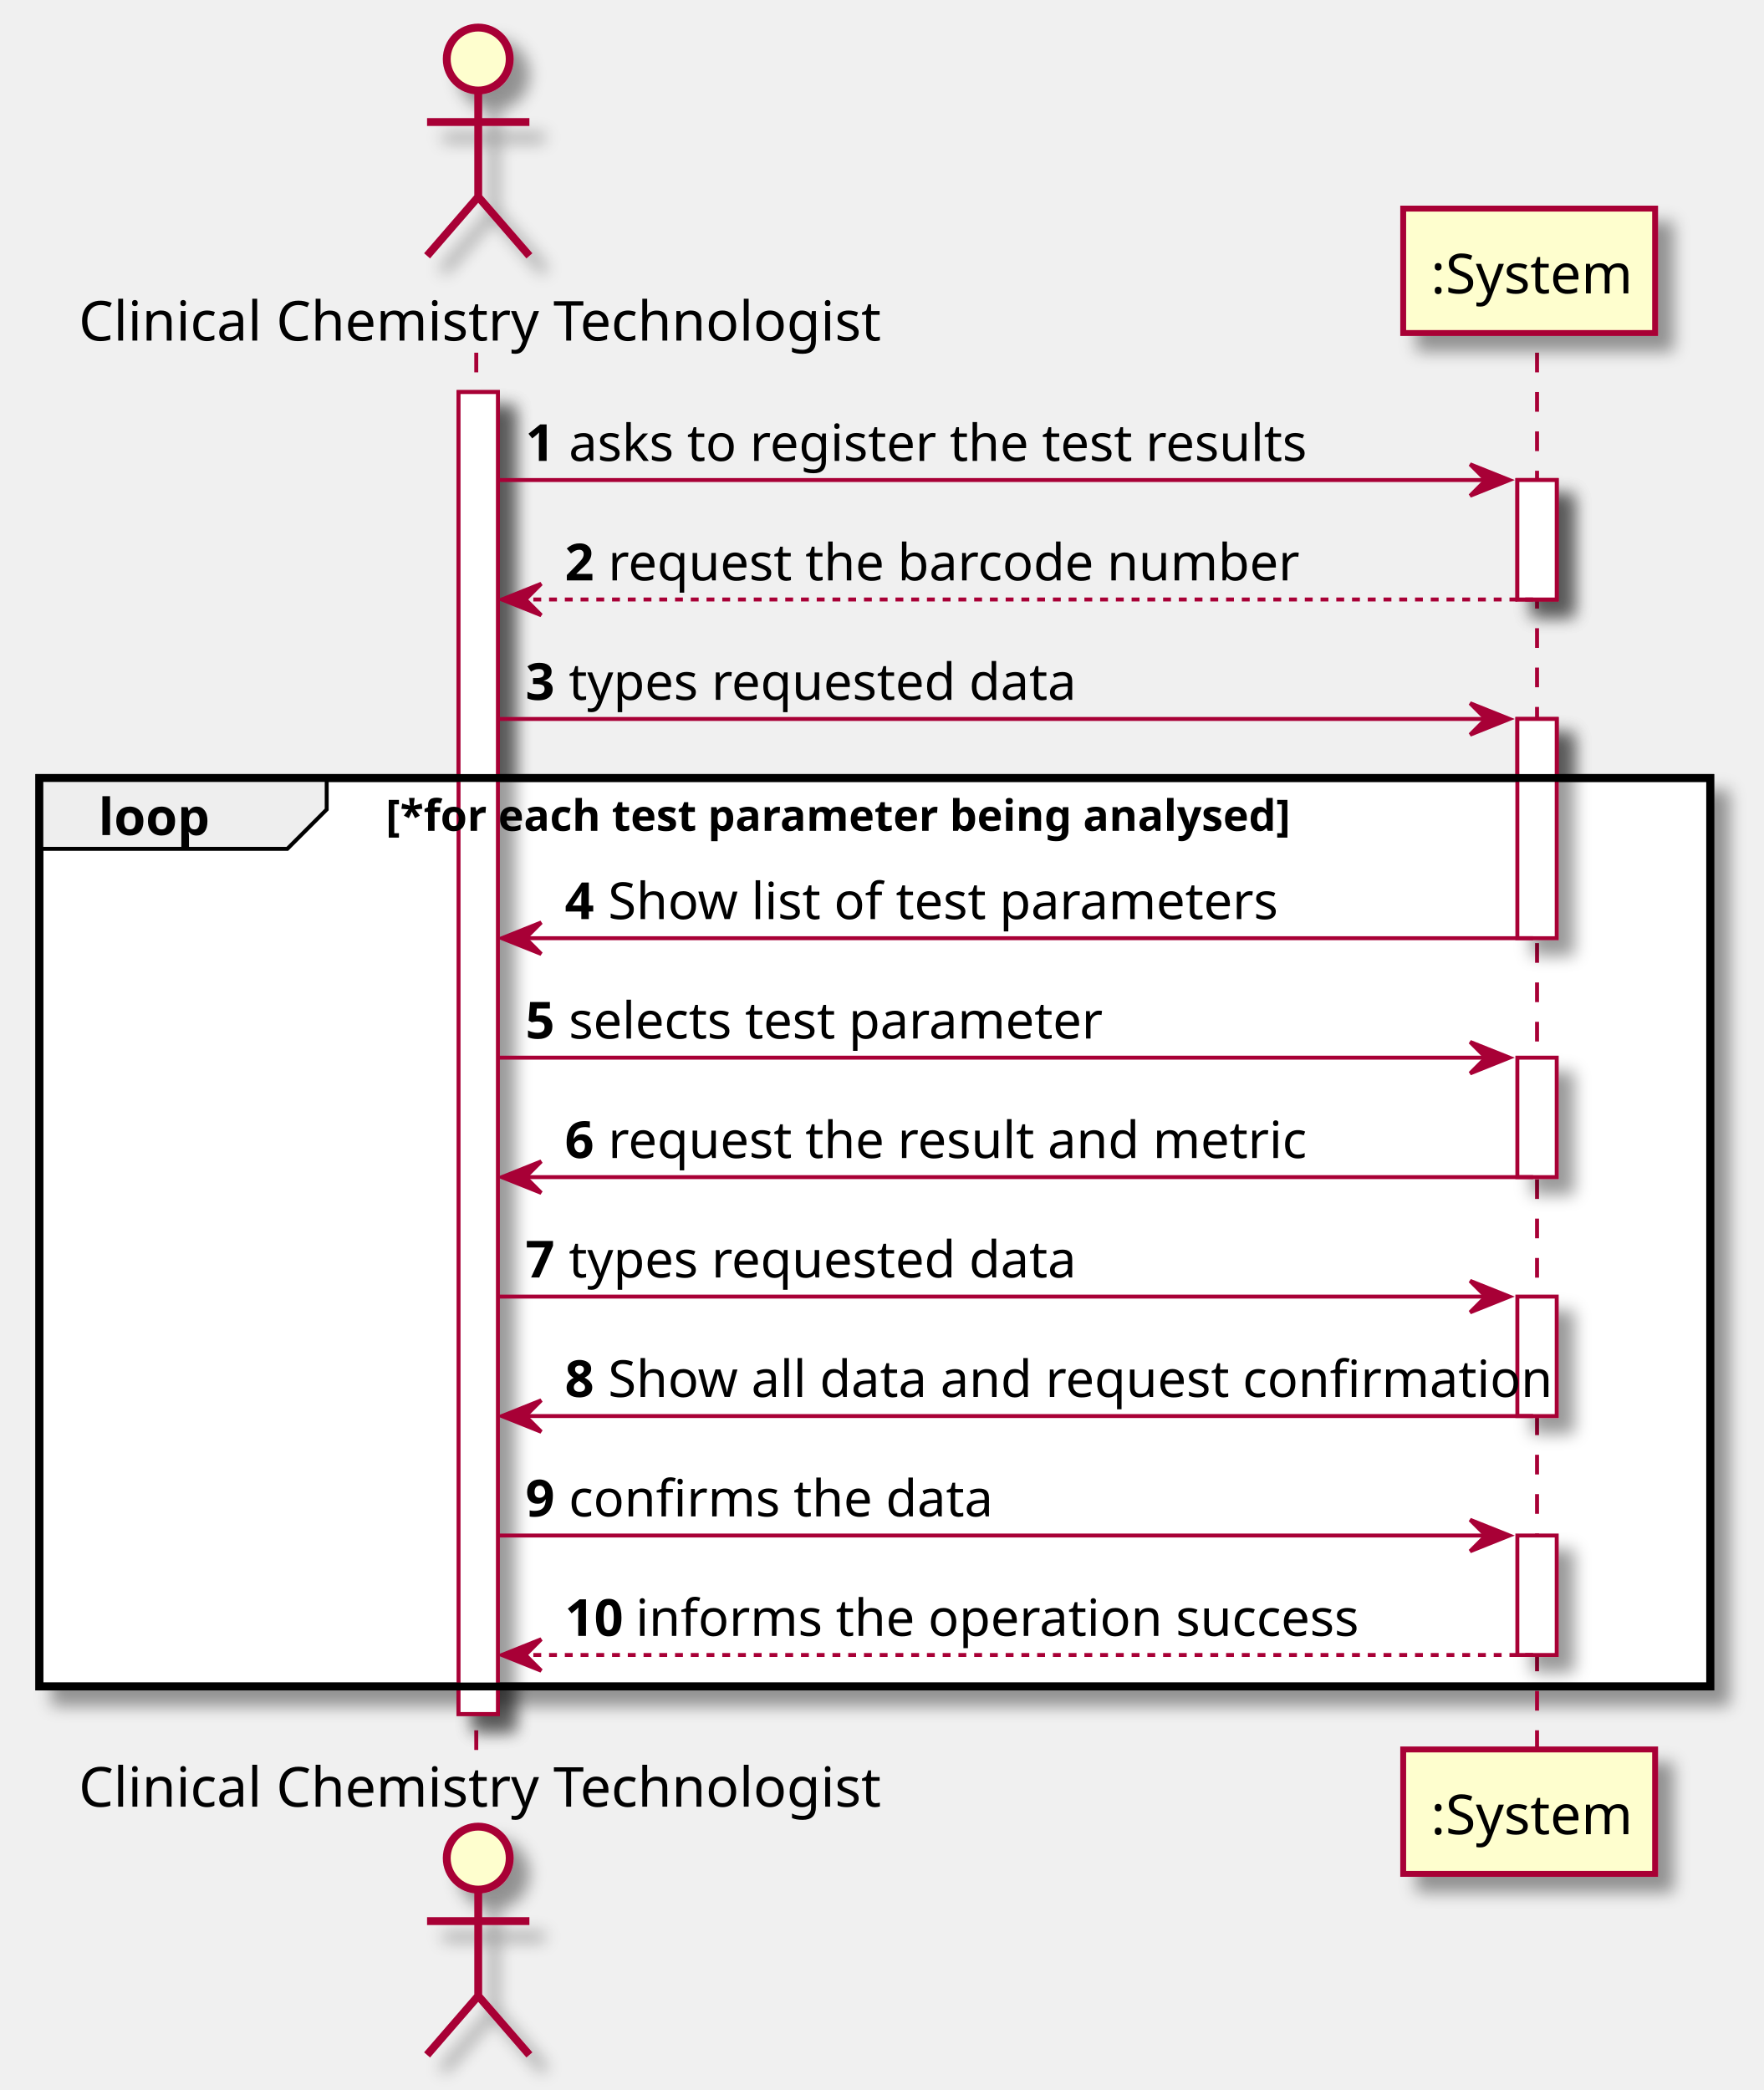
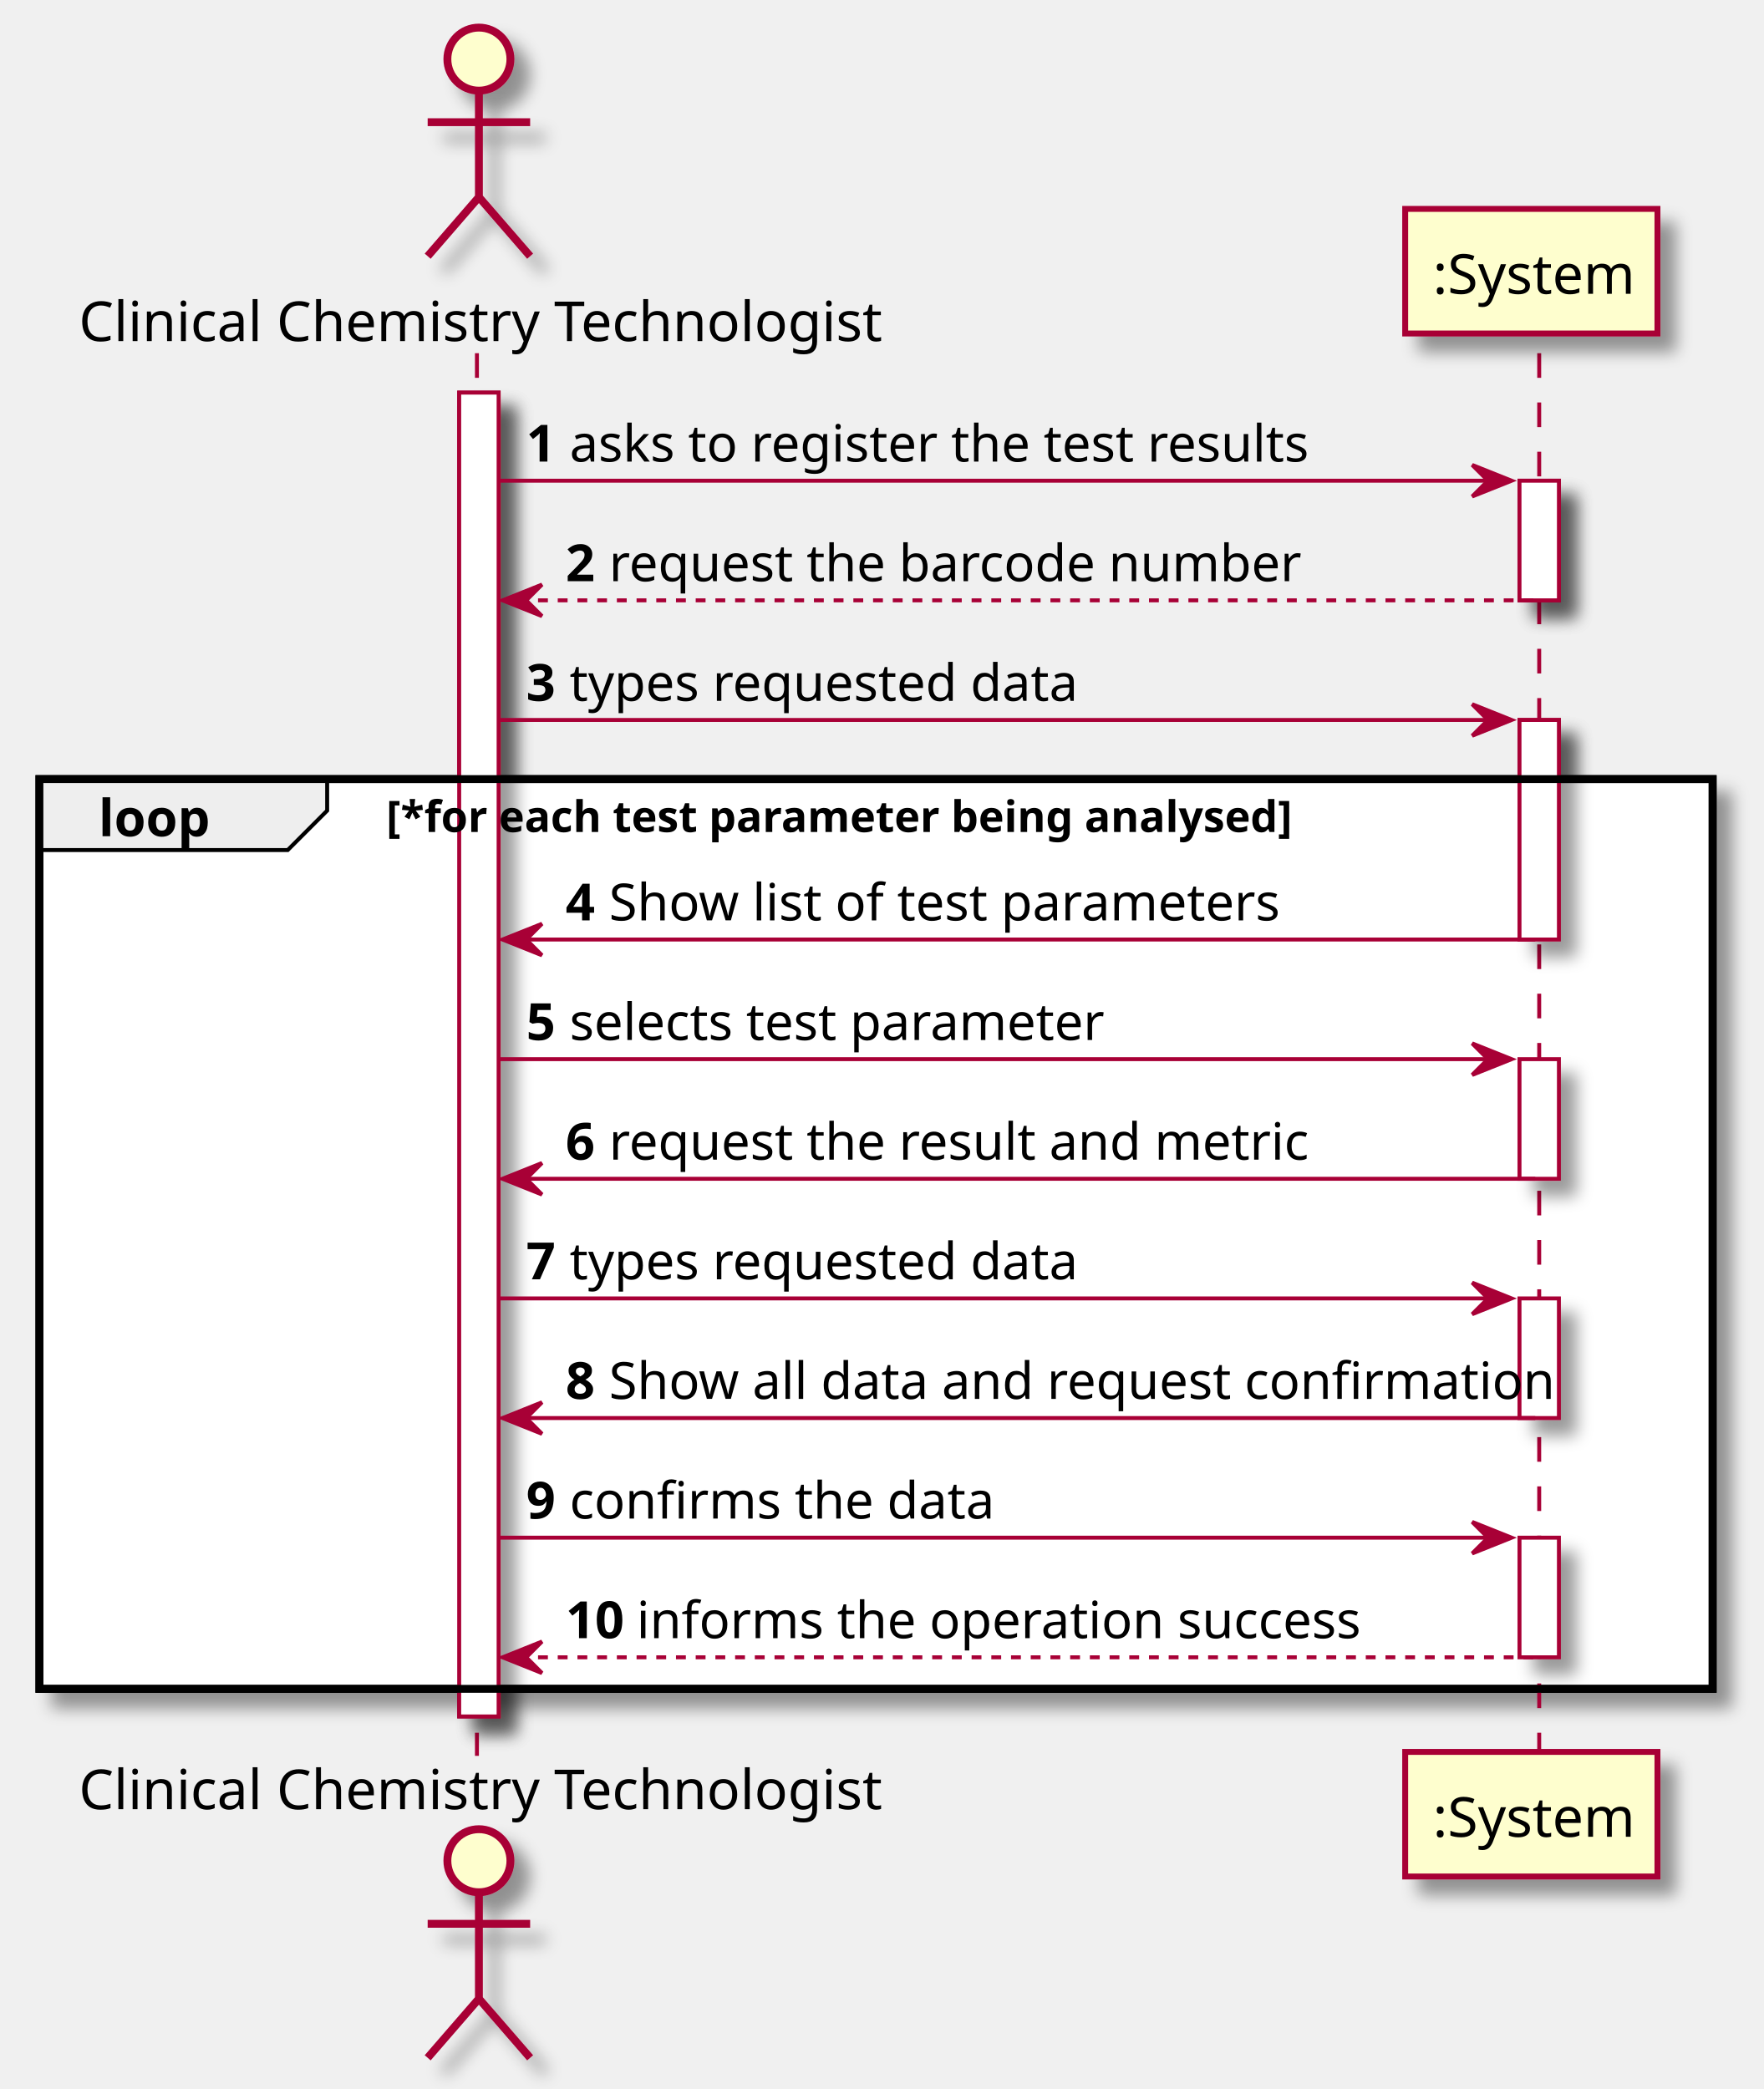
- <svg xmlns="http://www.w3.org/2000/svg" contentScriptType="application/ecmascript" contentStyleType="text/css" height="531px" preserveAspectRatio="none" style="width:448px;height:531px;" version="1.1" viewBox="0 0 448 531" width="448px" zoomAndPan="magnify">
+ <svg xmlns="http://www.w3.org/2000/svg" contentScriptType="application/ecmascript" contentStyleType="text/css" height="424.8px" preserveAspectRatio="none" style="width:358px;height:424px;" version="1.1" viewBox="0 0 358 424" width="358.4px" zoomAndPan="magnify">
  <defs>
    <filter height="300%" id="f7jza1yqpcl0x" width="300%" x="-1" y="-1">
-       <feGaussianBlur result="blurOut" stdDeviation="2.0" />
+       <feGaussianBlur result="blurOut" stdDeviation="1.6" />
      <feColorMatrix in="blurOut" result="blurOut2" type="matrix" values="0 0 0 0 0 0 0 0 0 0 0 0 0 0 0 0 0 0 .4 0" />
-       <feOffset dx="4.0" dy="4.0" in="blurOut2" result="blurOut3" />
+       <feOffset dx="3.2" dy="3.2" in="blurOut2" result="blurOut3" />
      <feBlend in="SourceGraphic" in2="blurOut3" mode="normal" />
    </filter>
  </defs>
  <g>
-     <rect fill="#FFFFFF" filter="url(#f7jza1yqpcl0x)" height="335.867" style="stroke:#A80036;stroke-width:1.0;" width="10" x="116.5" y="99.609" />
-     <rect fill="#FFFFFF" filter="url(#f7jza1yqpcl0x)" height="30.352" style="stroke:#A80036;stroke-width:1.0;" width="10" x="385.5" y="121.961" />
-     <rect fill="#FFFFFF" filter="url(#f7jza1yqpcl0x)" height="55.703" style="stroke:#A80036;stroke-width:1.0;" width="10" x="385.5" y="182.664" />
-     <rect fill="#FFFFFF" filter="url(#f7jza1yqpcl0x)" height="30.352" style="stroke:#A80036;stroke-width:1.0;" width="10" x="385.5" y="268.719" />
-     <rect fill="#FFFFFF" filter="url(#f7jza1yqpcl0x)" height="30.352" style="stroke:#A80036;stroke-width:1.0;" width="10" x="385.5" y="329.422" />
-     <rect fill="#FFFFFF" filter="url(#f7jza1yqpcl0x)" height="30.352" style="stroke:#A80036;stroke-width:1.0;" width="10" x="385.5" y="390.125" />
-     <rect fill="#FFFFFF" filter="url(#f7jza1yqpcl0x)" height="230.812" style="stroke:#000000;stroke-width:2.0;" width="424.5" x="10" y="197.664" />
-     <line style="stroke:#A80036;stroke-width:1.0;stroke-dasharray:5.0,5.0;" x1="121" x2="121" y1="89.609" y2="445.477" />
-     <line style="stroke:#A80036;stroke-width:1.0;stroke-dasharray:5.0,5.0;" x1="390.5" x2="390.5" y1="89.609" y2="445.477" />
-     <text fill="#000000" font-family="sans-serif" font-size="14" lengthAdjust="spacing" textLength="197" x="20" y="86.533">Clinical Chemistry Technologist</text>
-     <ellipse cx="121.5" cy="15" fill="#FEFECE" filter="url(#f7jza1yqpcl0x)" rx="8" ry="8" style="stroke:#A80036;stroke-width:2.0;" />
-     <path d="M121.5,23 L121.5,50 M108.5,31 L134.5,31 M121.5,50 L108.5,65 M121.5,50 L134.5,65 " fill="none" filter="url(#f7jza1yqpcl0x)" style="stroke:#A80036;stroke-width:2.0;" />
-     <text fill="#000000" font-family="sans-serif" font-size="14" lengthAdjust="spacing" textLength="197" x="20" y="459.01">Clinical Chemistry Technologist</text>
-     <ellipse cx="121.5" cy="472.086" fill="#FEFECE" filter="url(#f7jza1yqpcl0x)" rx="8" ry="8" style="stroke:#A80036;stroke-width:2.0;" />
-     <path d="M121.5,480.086 L121.5,507.086 M108.5,488.086 L134.5,488.086 M121.5,507.086 L108.5,522.086 M121.5,507.086 L134.5,522.086 " fill="none" filter="url(#f7jza1yqpcl0x)" style="stroke:#A80036;stroke-width:2.0;" />
-     <rect fill="#FEFECE" filter="url(#f7jza1yqpcl0x)" height="31.609" style="stroke:#A80036;stroke-width:1.5;" width="64" x="356.5" y="53" />
-     <text fill="#000000" font-family="sans-serif" font-size="14" lengthAdjust="spacing" textLength="50" x="363.5" y="74.533">:System</text>
-     <rect fill="#FEFECE" filter="url(#f7jza1yqpcl0x)" height="31.609" style="stroke:#A80036;stroke-width:1.5;" width="64" x="356.5" y="444.477" />
-     <text fill="#000000" font-family="sans-serif" font-size="14" lengthAdjust="spacing" textLength="50" x="363.5" y="466.01">:System</text>
-     <rect fill="#FFFFFF" filter="url(#f7jza1yqpcl0x)" height="335.867" style="stroke:#A80036;stroke-width:1.0;" width="10" x="116.5" y="99.609" />
-     <rect fill="#FFFFFF" filter="url(#f7jza1yqpcl0x)" height="30.352" style="stroke:#A80036;stroke-width:1.0;" width="10" x="385.5" y="121.961" />
-     <rect fill="#FFFFFF" filter="url(#f7jza1yqpcl0x)" height="55.703" style="stroke:#A80036;stroke-width:1.0;" width="10" x="385.5" y="182.664" />
-     <rect fill="#FFFFFF" filter="url(#f7jza1yqpcl0x)" height="30.352" style="stroke:#A80036;stroke-width:1.0;" width="10" x="385.5" y="268.719" />
-     <rect fill="#FFFFFF" filter="url(#f7jza1yqpcl0x)" height="30.352" style="stroke:#A80036;stroke-width:1.0;" width="10" x="385.5" y="329.422" />
-     <rect fill="#FFFFFF" filter="url(#f7jza1yqpcl0x)" height="30.352" style="stroke:#A80036;stroke-width:1.0;" width="10" x="385.5" y="390.125" />
-     <polygon fill="#A80036" points="373.5,117.961,383.5,121.961,373.5,125.961,377.5,121.961" style="stroke:#A80036;stroke-width:1.0;" />
-     <line style="stroke:#A80036;stroke-width:1.0;" x1="126.5" x2="379.5" y1="121.961" y2="121.961" />
-     <text fill="#000000" font-family="sans-serif" font-size="13" font-weight="bold" lengthAdjust="spacing" textLength="7" x="133.5" y="117.105">1</text>
-     <text fill="#000000" font-family="sans-serif" font-size="13" lengthAdjust="spacing" textLength="181" x="144.5" y="117.105">asks to register the test results</text>
-     <polygon fill="#A80036" points="137.5,148.312,127.5,152.312,137.5,156.312,133.5,152.312" style="stroke:#A80036;stroke-width:1.0;" />
-     <line style="stroke:#A80036;stroke-width:1.0;stroke-dasharray:2.0,2.0;" x1="131.5" x2="389.5" y1="152.312" y2="152.312" />
-     <text fill="#000000" font-family="sans-serif" font-size="13" font-weight="bold" lengthAdjust="spacing" textLength="7" x="143.5" y="147.456">2</text>
-     <text fill="#000000" font-family="sans-serif" font-size="13" lengthAdjust="spacing" textLength="162" x="154.5" y="147.456">request the barcode number</text>
-     <polygon fill="#A80036" points="373.5,178.664,383.5,182.664,373.5,186.664,377.5,182.664" style="stroke:#A80036;stroke-width:1.0;" />
-     <line style="stroke:#A80036;stroke-width:1.0;" x1="126.5" x2="379.5" y1="182.664" y2="182.664" />
-     <text fill="#000000" font-family="sans-serif" font-size="13" font-weight="bold" lengthAdjust="spacing" textLength="7" x="133.5" y="177.808">3</text>
-     <text fill="#000000" font-family="sans-serif" font-size="13" lengthAdjust="spacing" textLength="122" x="144.5" y="177.808">types requested data</text>
-     <path d="M10,197.664 L83,197.664 L83,205.664 L73,215.664 L10,215.664 L10,197.664 " fill="#EEEEEE" style="stroke:#000000;stroke-width:1.0;" />
-     <rect fill="none" height="230.812" style="stroke:#000000;stroke-width:2.0;" width="424.5" x="10" y="197.664" />
-     <text fill="#000000" font-family="sans-serif" font-size="13" font-weight="bold" lengthAdjust="spacing" textLength="28" x="25" y="212.159">loop</text>
-     <text fill="#000000" font-family="sans-serif" font-size="11" font-weight="bold" lengthAdjust="spacing" textLength="229" x="98" y="211.083">[*for each test parameter being analysed]</text>
-     <polygon fill="#A80036" points="137.5,234.367,127.5,238.367,137.5,242.367,133.5,238.367" style="stroke:#A80036;stroke-width:1.0;" />
-     <line style="stroke:#A80036;stroke-width:1.0;" x1="131.5" x2="389.5" y1="238.367" y2="238.367" />
-     <text fill="#000000" font-family="sans-serif" font-size="13" font-weight="bold" lengthAdjust="spacing" textLength="7" x="143.5" y="233.511">4</text>
-     <text fill="#000000" font-family="sans-serif" font-size="13" lengthAdjust="spacing" textLength="162" x="154.5" y="233.511">Show list of test parameters</text>
-     <polygon fill="#A80036" points="373.5,264.719,383.5,268.719,373.5,272.719,377.5,268.719" style="stroke:#A80036;stroke-width:1.0;" />
-     <line style="stroke:#A80036;stroke-width:1.0;" x1="126.5" x2="379.5" y1="268.719" y2="268.719" />
-     <text fill="#000000" font-family="sans-serif" font-size="13" font-weight="bold" lengthAdjust="spacing" textLength="7" x="133.5" y="263.862">5</text>
-     <text fill="#000000" font-family="sans-serif" font-size="13" lengthAdjust="spacing" textLength="130" x="144.5" y="263.862">selects test parameter</text>
-     <polygon fill="#A80036" points="137.5,295.07,127.5,299.07,137.5,303.07,133.5,299.07" style="stroke:#A80036;stroke-width:1.0;" />
-     <line style="stroke:#A80036;stroke-width:1.0;" x1="131.5" x2="389.5" y1="299.07" y2="299.07" />
-     <text fill="#000000" font-family="sans-serif" font-size="13" font-weight="bold" lengthAdjust="spacing" textLength="7" x="143.5" y="294.214">6</text>
-     <text fill="#000000" font-family="sans-serif" font-size="13" lengthAdjust="spacing" textLength="166" x="154.5" y="294.214">request the result and metric</text>
-     <polygon fill="#A80036" points="373.5,325.422,383.5,329.422,373.5,333.422,377.5,329.422" style="stroke:#A80036;stroke-width:1.0;" />
-     <line style="stroke:#A80036;stroke-width:1.0;" x1="126.5" x2="379.5" y1="329.422" y2="329.422" />
-     <text fill="#000000" font-family="sans-serif" font-size="13" font-weight="bold" lengthAdjust="spacing" textLength="7" x="133.5" y="324.565">7</text>
-     <text fill="#000000" font-family="sans-serif" font-size="13" lengthAdjust="spacing" textLength="122" x="144.5" y="324.565">types requested data</text>
-     <polygon fill="#A80036" points="137.5,355.773,127.5,359.773,137.5,363.773,133.5,359.773" style="stroke:#A80036;stroke-width:1.0;" />
-     <line style="stroke:#A80036;stroke-width:1.0;" x1="131.5" x2="389.5" y1="359.773" y2="359.773" />
-     <text fill="#000000" font-family="sans-serif" font-size="13" font-weight="bold" lengthAdjust="spacing" textLength="7" x="143.5" y="354.917">8</text>
-     <text fill="#000000" font-family="sans-serif" font-size="13" lengthAdjust="spacing" textLength="224" x="154.5" y="354.917">Show all data and request confirmation</text>
-     <polygon fill="#A80036" points="373.5,386.125,383.5,390.125,373.5,394.125,377.5,390.125" style="stroke:#A80036;stroke-width:1.0;" />
-     <line style="stroke:#A80036;stroke-width:1.0;" x1="126.5" x2="379.5" y1="390.125" y2="390.125" />
-     <text fill="#000000" font-family="sans-serif" font-size="13" font-weight="bold" lengthAdjust="spacing" textLength="7" x="133.5" y="385.269">9</text>
-     <text fill="#000000" font-family="sans-serif" font-size="13" lengthAdjust="spacing" textLength="100" x="144.5" y="385.269">confirms the data</text>
-     <polygon fill="#A80036" points="137.5,416.477,127.5,420.477,137.5,424.477,133.5,420.477" style="stroke:#A80036;stroke-width:1.0;" />
-     <line style="stroke:#A80036;stroke-width:1.0;stroke-dasharray:2.0,2.0;" x1="131.5" x2="389.5" y1="420.477" y2="420.477" />
-     <text fill="#000000" font-family="sans-serif" font-size="13" font-weight="bold" lengthAdjust="spacing" textLength="14" x="143.5" y="415.62">10</text>
-     <text fill="#000000" font-family="sans-serif" font-size="13" lengthAdjust="spacing" textLength="174" x="161.5" y="415.62">informs the operation success</text>
+     <rect fill="#FFFFFF" filter="url(#f7jza1yqpcl0x)" height="268.694" style="stroke:#A80036;stroke-width:0.8;" width="8" x="93.2" y="79.688" />
+     <rect fill="#FFFFFF" filter="url(#f7jza1yqpcl0x)" height="24.281" style="stroke:#A80036;stroke-width:0.8;" width="8" x="308.4" y="97.569" />
+     <rect fill="#FFFFFF" filter="url(#f7jza1yqpcl0x)" height="44.562" style="stroke:#A80036;stroke-width:0.8;" width="8" x="308.4" y="146.131" />
+     <rect fill="#FFFFFF" filter="url(#f7jza1yqpcl0x)" height="24.281" style="stroke:#A80036;stroke-width:0.8;" width="8" x="308.4" y="214.975" />
+     <rect fill="#FFFFFF" filter="url(#f7jza1yqpcl0x)" height="24.281" style="stroke:#A80036;stroke-width:0.8;" width="8" x="308.4" y="263.538" />
+     <rect fill="#FFFFFF" filter="url(#f7jza1yqpcl0x)" height="24.281" style="stroke:#A80036;stroke-width:0.8;" width="8" x="308.4" y="312.1" />
+     <rect fill="#FFFFFF" filter="url(#f7jza1yqpcl0x)" height="184.65" style="stroke:#000000;stroke-width:1.6;" width="339.6" x="8" y="158.131" />
+     <line style="stroke:#A80036;stroke-width:0.8;stroke-dasharray:5.0,5.0;" x1="96.8" x2="96.8" y1="71.688" y2="356.381" />
+     <line style="stroke:#A80036;stroke-width:0.8;stroke-dasharray:5.0,5.0;" x1="312.4" x2="312.4" y1="71.688" y2="356.381" />
+     <text fill="#000000" font-family="sans-serif" font-size="11.2" lengthAdjust="spacing" textLength="157.6" x="16" y="69.227">Clinical Chemistry Technologist</text>
+     <ellipse cx="97.2" cy="12" fill="#FEFECE" filter="url(#f7jza1yqpcl0x)" rx="6.4" ry="6.4" style="stroke:#A80036;stroke-width:1.6;" />
+     <path d="M97.2,18.4 L97.2,40 M86.8,24.8 L107.6,24.8 M97.2,40 L86.8,52 M97.2,40 L107.6,52 " fill="none" filter="url(#f7jza1yqpcl0x)" style="stroke:#A80036;stroke-width:1.6;" />
+     <text fill="#000000" font-family="sans-serif" font-size="11.2" lengthAdjust="spacing" textLength="157.6" x="16" y="367.208">Clinical Chemistry Technologist</text>
+     <ellipse cx="97.2" cy="377.669" fill="#FEFECE" filter="url(#f7jza1yqpcl0x)" rx="6.4" ry="6.4" style="stroke:#A80036;stroke-width:1.6;" />
+     <path d="M97.2,384.069 L97.2,405.669 M86.8,390.469 L107.6,390.469 M97.2,405.669 L86.8,417.669 M97.2,405.669 L107.6,417.669 " fill="none" filter="url(#f7jza1yqpcl0x)" style="stroke:#A80036;stroke-width:1.6;" />
+     <rect fill="#FEFECE" filter="url(#f7jza1yqpcl0x)" height="25.288" style="stroke:#A80036;stroke-width:1.2;" width="51.2" x="285.2" y="42.4" />
+     <text fill="#000000" font-family="sans-serif" font-size="11.2" lengthAdjust="spacing" textLength="40" x="290.8" y="59.627">:System</text>
+     <rect fill="#FEFECE" filter="url(#f7jza1yqpcl0x)" height="25.288" style="stroke:#A80036;stroke-width:1.2;" width="51.2" x="285.2" y="355.581" />
+     <text fill="#000000" font-family="sans-serif" font-size="11.2" lengthAdjust="spacing" textLength="40" x="290.8" y="372.808">:System</text>
+     <rect fill="#FFFFFF" filter="url(#f7jza1yqpcl0x)" height="268.694" style="stroke:#A80036;stroke-width:0.8;" width="8" x="93.2" y="79.688" />
+     <rect fill="#FFFFFF" filter="url(#f7jza1yqpcl0x)" height="24.281" style="stroke:#A80036;stroke-width:0.8;" width="8" x="308.4" y="97.569" />
+     <rect fill="#FFFFFF" filter="url(#f7jza1yqpcl0x)" height="44.562" style="stroke:#A80036;stroke-width:0.8;" width="8" x="308.4" y="146.131" />
+     <rect fill="#FFFFFF" filter="url(#f7jza1yqpcl0x)" height="24.281" style="stroke:#A80036;stroke-width:0.8;" width="8" x="308.4" y="214.975" />
+     <rect fill="#FFFFFF" filter="url(#f7jza1yqpcl0x)" height="24.281" style="stroke:#A80036;stroke-width:0.8;" width="8" x="308.4" y="263.538" />
+     <rect fill="#FFFFFF" filter="url(#f7jza1yqpcl0x)" height="24.281" style="stroke:#A80036;stroke-width:0.8;" width="8" x="308.4" y="312.1" />
+     <polygon fill="#A80036" points="298.8,94.369,306.8,97.569,298.8,100.769,302,97.569" style="stroke:#A80036;stroke-width:0.8;" />
+     <line style="stroke:#A80036;stroke-width:0.8;" x1="101.2" x2="303.6" y1="97.569" y2="97.569" />
+     <text fill="#000000" font-family="sans-serif" font-size="10.4" font-weight="bold" lengthAdjust="spacing" textLength="5.6" x="106.8" y="93.684">1</text>
+     <text fill="#000000" font-family="sans-serif" font-size="10.4" lengthAdjust="spacing" textLength="144.8" x="115.6" y="93.684">asks to register the test results</text>
+     <polygon fill="#A80036" points="110,118.65,102,121.85,110,125.05,106.8,121.85" style="stroke:#A80036;stroke-width:0.8;" />
+     <line style="stroke:#A80036;stroke-width:0.8;stroke-dasharray:2.0,2.0;" x1="105.2" x2="311.6" y1="121.85" y2="121.85" />
+     <text fill="#000000" font-family="sans-serif" font-size="10.4" font-weight="bold" lengthAdjust="spacing" textLength="5.6" x="114.8" y="117.965">2</text>
+     <text fill="#000000" font-family="sans-serif" font-size="10.4" lengthAdjust="spacing" textLength="129.6" x="123.6" y="117.965">request the barcode number</text>
+     <polygon fill="#A80036" points="298.8,142.931,306.8,146.131,298.8,149.331,302,146.131" style="stroke:#A80036;stroke-width:0.8;" />
+     <line style="stroke:#A80036;stroke-width:0.8;" x1="101.2" x2="303.6" y1="146.131" y2="146.131" />
+     <text fill="#000000" font-family="sans-serif" font-size="10.4" font-weight="bold" lengthAdjust="spacing" textLength="5.6" x="106.8" y="142.246">3</text>
+     <text fill="#000000" font-family="sans-serif" font-size="10.4" lengthAdjust="spacing" textLength="97.6" x="115.6" y="142.246">types requested data</text>
+     <path d="M8,158.131 L66.4,158.131 L66.4,164.531 L58.4,172.531 L8,172.531 L8,158.131 " fill="#EEEEEE" style="stroke:#000000;stroke-width:0.8;" />
+     <rect fill="none" height="184.65" style="stroke:#000000;stroke-width:1.6;" width="339.6" x="8" y="158.131" />
+     <text fill="#000000" font-family="sans-serif" font-size="10.4" font-weight="bold" lengthAdjust="spacing" textLength="22.4" x="20" y="169.727">loop</text>
+     <text fill="#000000" font-family="sans-serif" font-size="8.8" font-weight="bold" lengthAdjust="spacing" textLength="183.2" x="78.4" y="168.866">[*for each test parameter being analysed]</text>
+     <polygon fill="#A80036" points="110,187.494,102,190.694,110,193.894,106.8,190.694" style="stroke:#A80036;stroke-width:0.8;" />
+     <line style="stroke:#A80036;stroke-width:0.8;" x1="105.2" x2="311.6" y1="190.694" y2="190.694" />
+     <text fill="#000000" font-family="sans-serif" font-size="10.4" font-weight="bold" lengthAdjust="spacing" textLength="5.6" x="114.8" y="186.809">4</text>
+     <text fill="#000000" font-family="sans-serif" font-size="10.4" lengthAdjust="spacing" textLength="129.6" x="123.6" y="186.809">Show list of test parameters</text>
+     <polygon fill="#A80036" points="298.8,211.775,306.8,214.975,298.8,218.175,302,214.975" style="stroke:#A80036;stroke-width:0.8;" />
+     <line style="stroke:#A80036;stroke-width:0.8;" x1="101.2" x2="303.6" y1="214.975" y2="214.975" />
+     <text fill="#000000" font-family="sans-serif" font-size="10.4" font-weight="bold" lengthAdjust="spacing" textLength="5.6" x="106.8" y="211.09">5</text>
+     <text fill="#000000" font-family="sans-serif" font-size="10.4" lengthAdjust="spacing" textLength="104" x="115.6" y="211.09">selects test parameter</text>
+     <polygon fill="#A80036" points="110,236.056,102,239.256,110,242.456,106.8,239.256" style="stroke:#A80036;stroke-width:0.8;" />
+     <line style="stroke:#A80036;stroke-width:0.8;" x1="105.2" x2="311.6" y1="239.256" y2="239.256" />
+     <text fill="#000000" font-family="sans-serif" font-size="10.4" font-weight="bold" lengthAdjust="spacing" textLength="5.6" x="114.8" y="235.371">6</text>
+     <text fill="#000000" font-family="sans-serif" font-size="10.4" lengthAdjust="spacing" textLength="132.8" x="123.6" y="235.371">request the result and metric</text>
+     <polygon fill="#A80036" points="298.8,260.337,306.8,263.538,298.8,266.738,302,263.538" style="stroke:#A80036;stroke-width:0.8;" />
+     <line style="stroke:#A80036;stroke-width:0.8;" x1="101.2" x2="303.6" y1="263.538" y2="263.538" />
+     <text fill="#000000" font-family="sans-serif" font-size="10.4" font-weight="bold" lengthAdjust="spacing" textLength="5.6" x="106.8" y="259.652">7</text>
+     <text fill="#000000" font-family="sans-serif" font-size="10.4" lengthAdjust="spacing" textLength="97.6" x="115.6" y="259.652">types requested data</text>
+     <polygon fill="#A80036" points="110,284.619,102,287.819,110,291.019,106.8,287.819" style="stroke:#A80036;stroke-width:0.8;" />
+     <line style="stroke:#A80036;stroke-width:0.8;" x1="105.2" x2="311.6" y1="287.819" y2="287.819" />
+     <text fill="#000000" font-family="sans-serif" font-size="10.4" font-weight="bold" lengthAdjust="spacing" textLength="5.6" x="114.8" y="283.934">8</text>
+     <text fill="#000000" font-family="sans-serif" font-size="10.4" lengthAdjust="spacing" textLength="179.2" x="123.6" y="283.934">Show all data and request confirmation</text>
+     <polygon fill="#A80036" points="298.8,308.9,306.8,312.1,298.8,315.3,302,312.1" style="stroke:#A80036;stroke-width:0.8;" />
+     <line style="stroke:#A80036;stroke-width:0.8;" x1="101.2" x2="303.6" y1="312.1" y2="312.1" />
+     <text fill="#000000" font-family="sans-serif" font-size="10.4" font-weight="bold" lengthAdjust="spacing" textLength="5.6" x="106.8" y="308.215">9</text>
+     <text fill="#000000" font-family="sans-serif" font-size="10.4" lengthAdjust="spacing" textLength="80" x="115.6" y="308.215">confirms the data</text>
+     <polygon fill="#A80036" points="110,333.181,102,336.381,110,339.581,106.8,336.381" style="stroke:#A80036;stroke-width:0.8;" />
+     <line style="stroke:#A80036;stroke-width:0.8;stroke-dasharray:2.0,2.0;" x1="105.2" x2="311.6" y1="336.381" y2="336.381" />
+     <text fill="#000000" font-family="sans-serif" font-size="10.4" font-weight="bold" lengthAdjust="spacing" textLength="11.2" x="114.8" y="332.496">10</text>
+     <text fill="#000000" font-family="sans-serif" font-size="10.4" lengthAdjust="spacing" textLength="139.2" x="129.2" y="332.496">informs the operation success</text>
  </g>
</svg>
